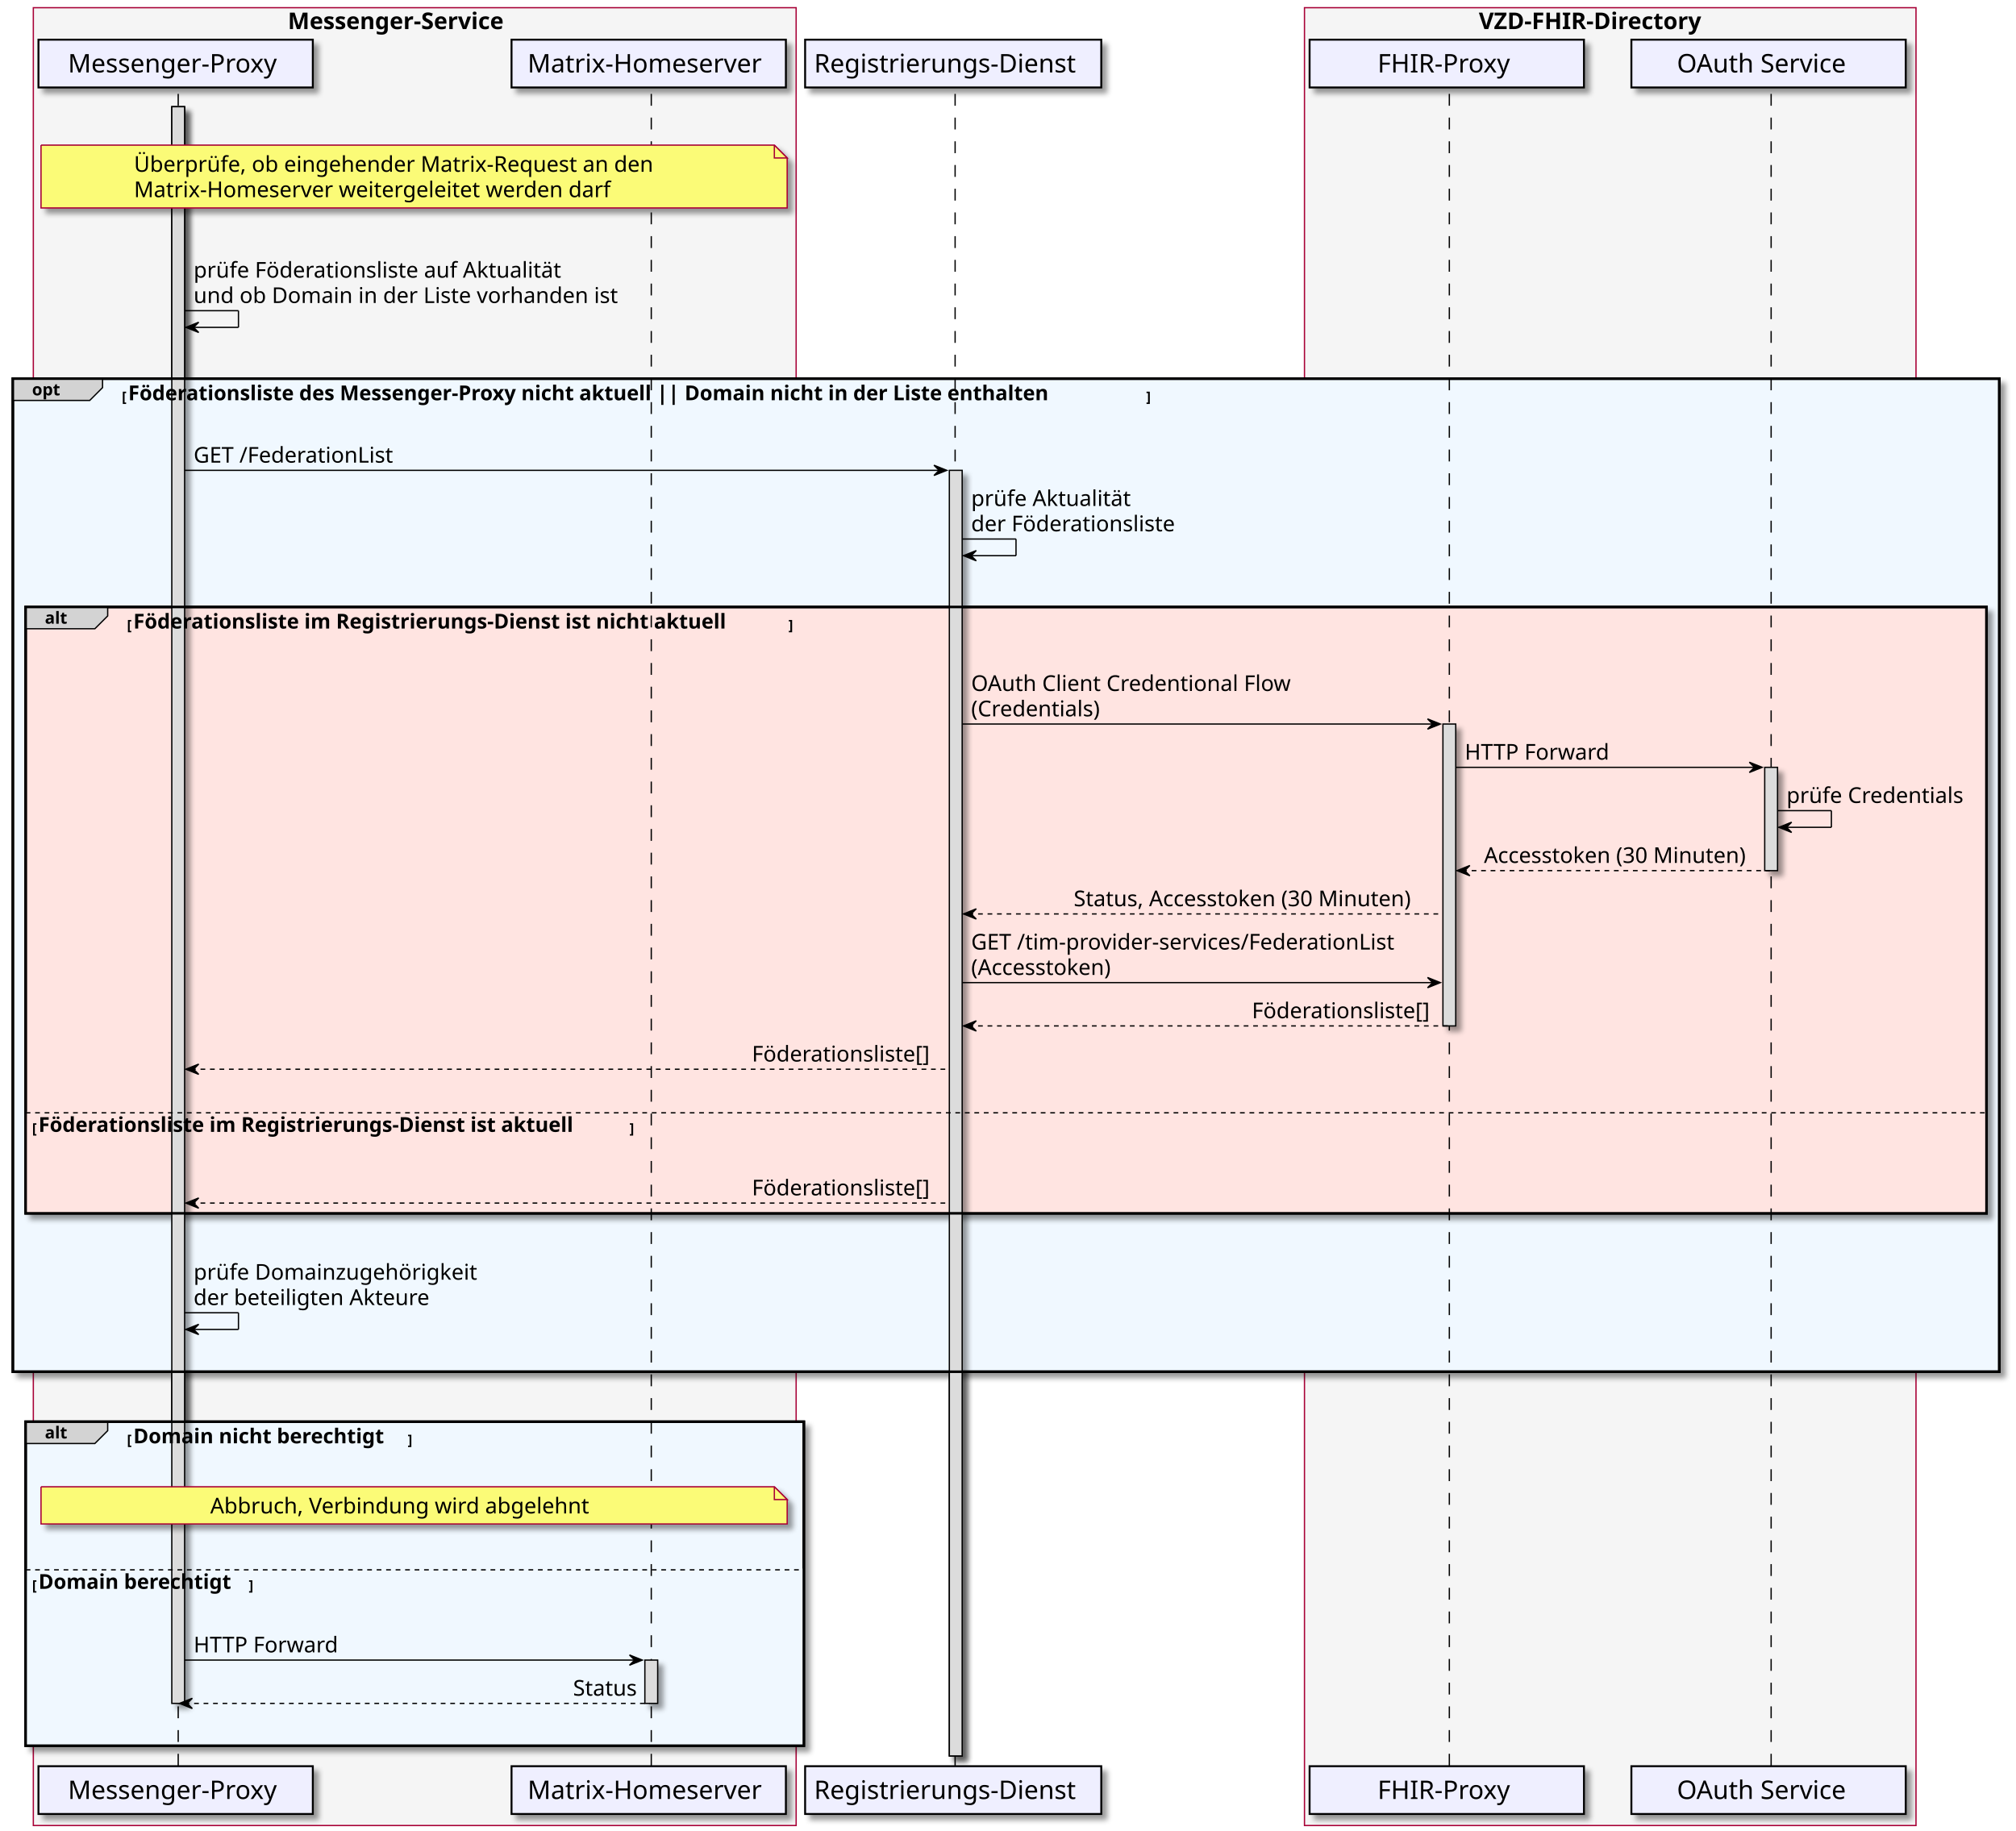
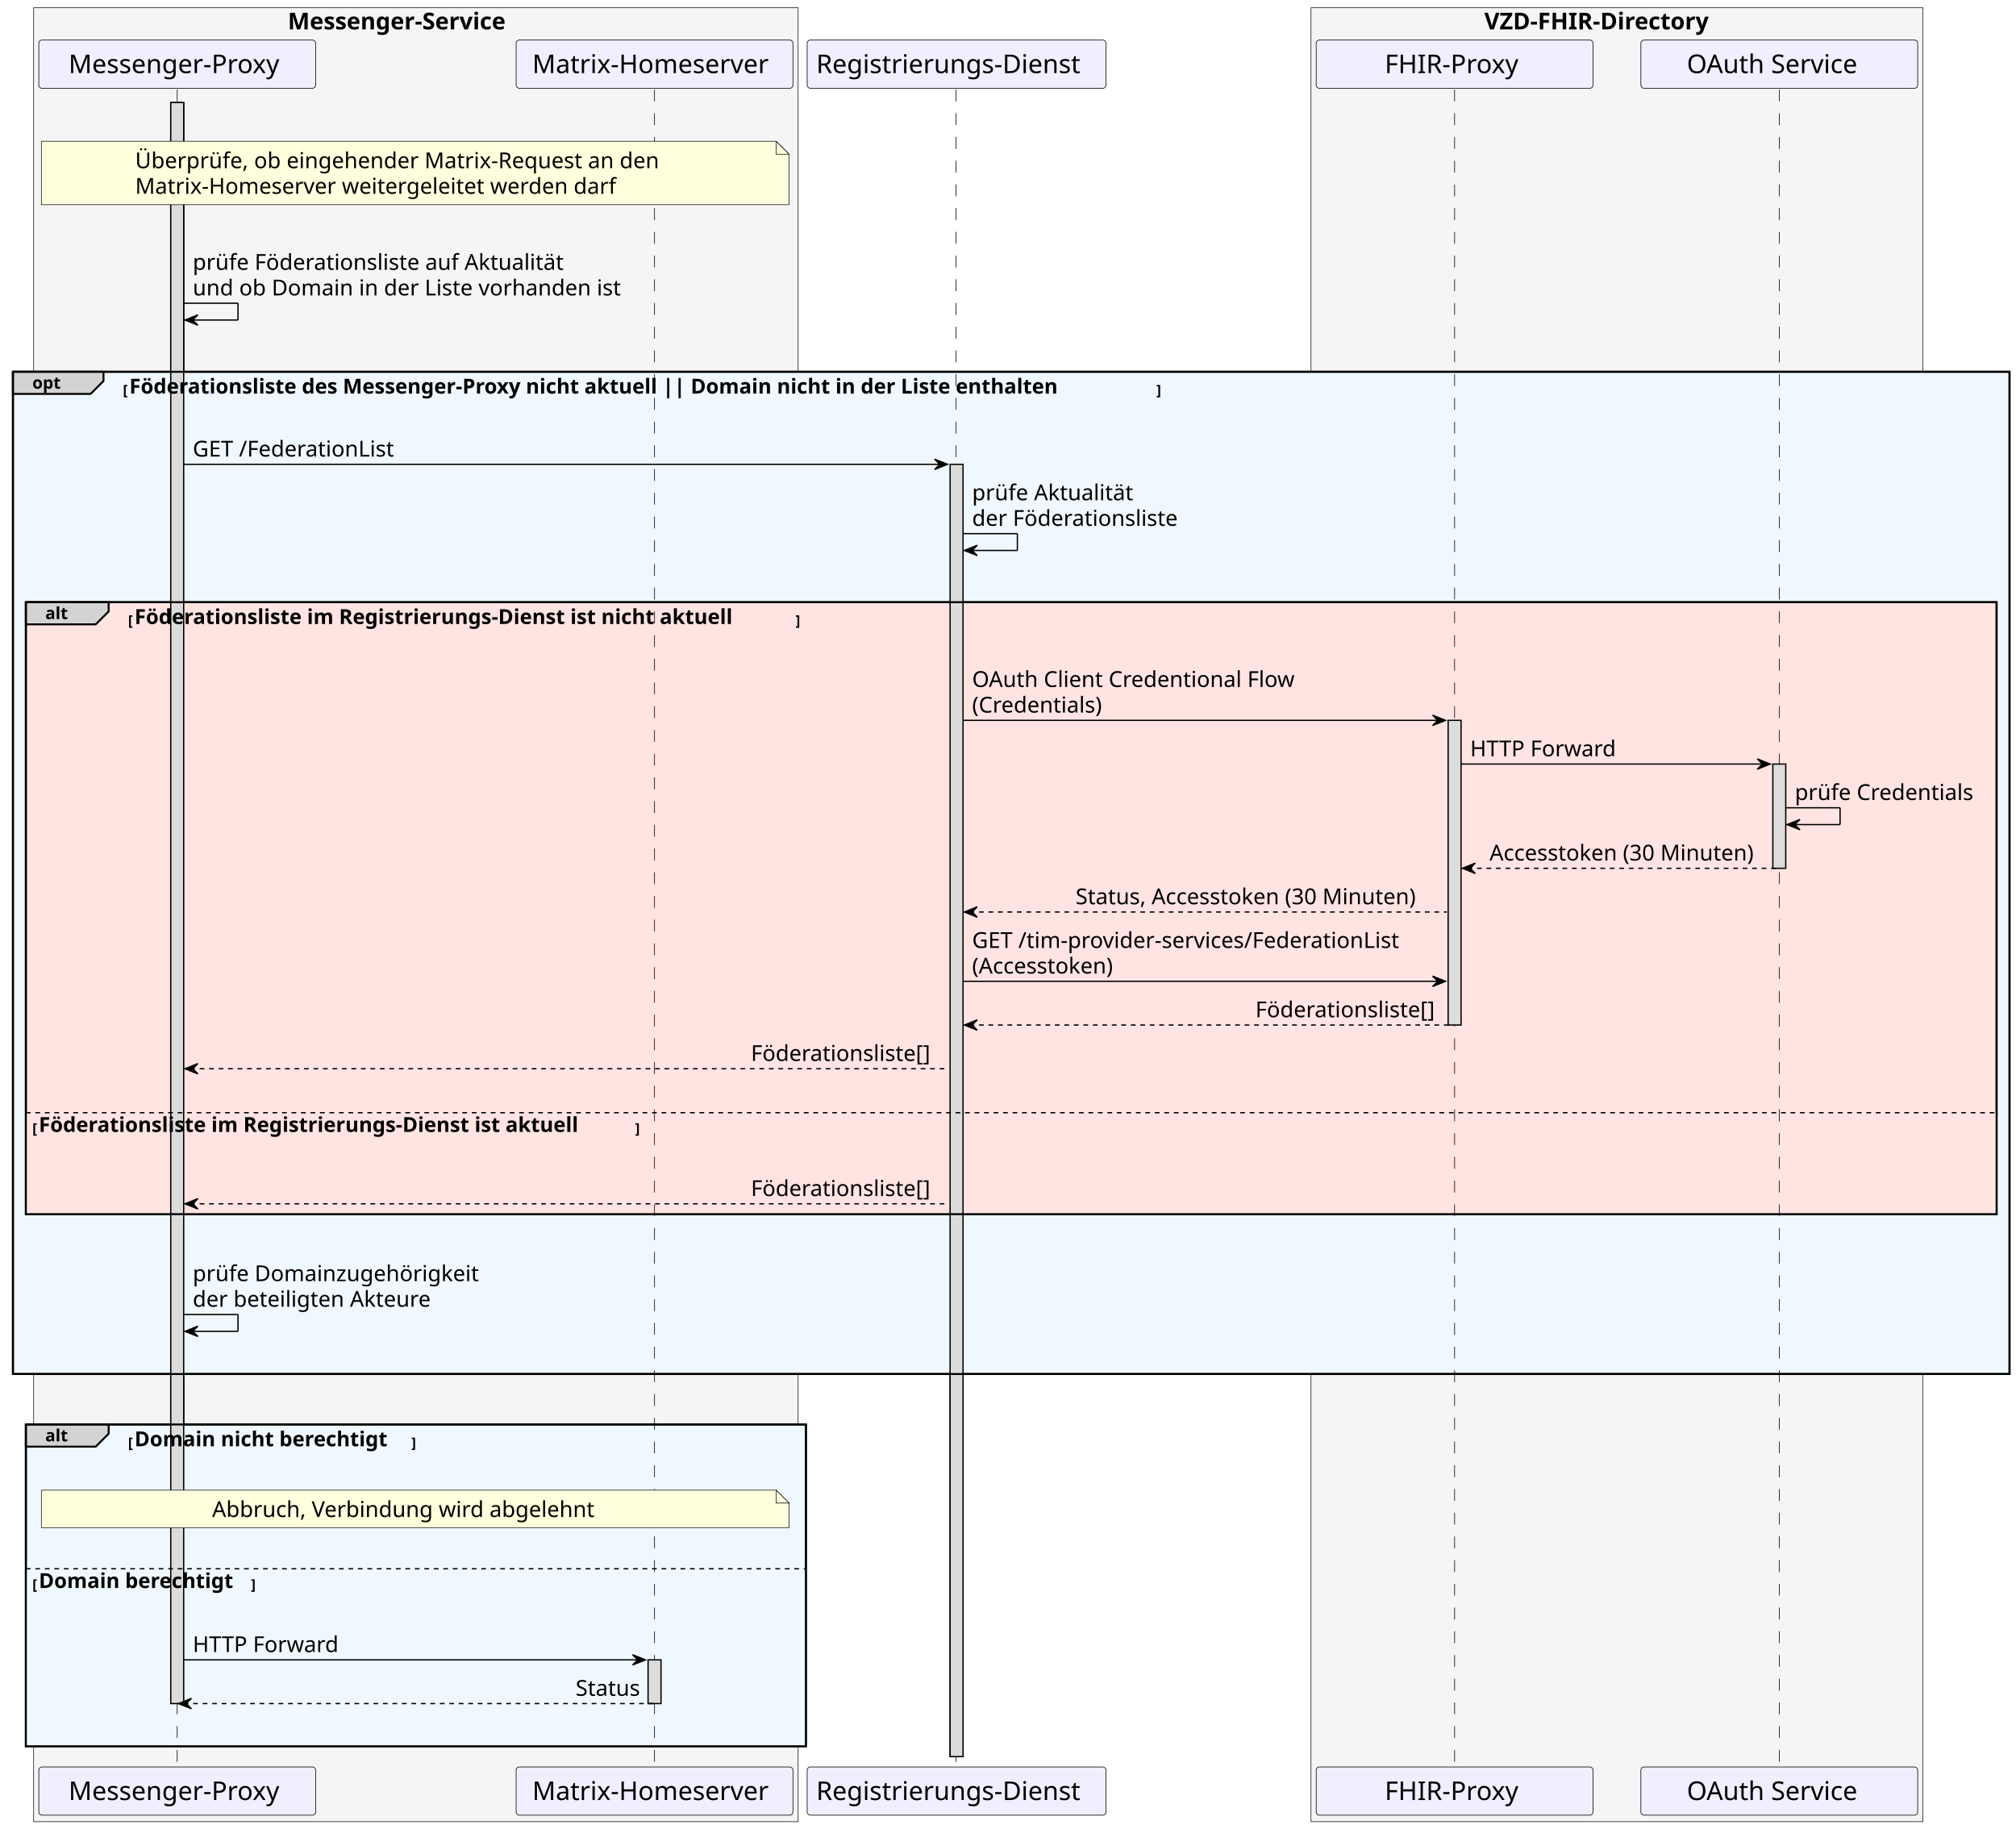
- <svg xmlns="http://www.w3.org/2000/svg" contentScriptType="application/ecmascript" contentStyleType="text/css" height="772.973px" preserveAspectRatio="none" style="width:850px;height:772px;background:#FFFFFF;" version="1.1" viewBox="0 0 850 772" width="850.27px" zoomAndPan="magnify">
-   <defs>
-     <filter height="300%" id="f1lj3nm4iuylvq" width="300%" x="-1" y="-1">
-       <feGaussianBlur result="blurOut" stdDeviation="1.081" />
-       <feColorMatrix in="blurOut" result="blurOut2" type="matrix" values="0 0 0 0 0 0 0 0 0 0 0 0 0 0 0 0 0 0 .4 0" />
-       <feOffset dx="2.162" dy="2.162" in="blurOut2" result="blurOut3" />
-       <feBlend in="SourceGraphic" in2="blurOut3" mode="normal" />
-     </filter>
-   </defs>
+ <svg xmlns="http://www.w3.org/2000/svg" contentStyleType="text/css" height="771.19px" preserveAspectRatio="none" style="width:850px;height:771px;background:#FFFFFF;" version="1.1" viewBox="0 0 850 771" width="850.273px" zoomAndPan="magnify">
+   <defs />
  <g>
-     <rect fill="#F5F5F5" height="766.588" style="stroke:#A80036;stroke-width:0.541;" width="321.622" x="14.054" y="3.243" />
-     <text fill="#000000" font-family="sans-serif" font-size="9.73" font-weight="bold" lengthAdjust="spacing" textLength="104.324" x="121.351" y="12.275">Messenger-Service</text>
-     <text fill="#000000" font-family="sans-serif" font-size="7.027" font-weight="bold" lengthAdjust="spacing" textLength="0" x="228.378" y="12.912" />
-     <rect fill="#F5F5F5" height="766.588" style="stroke:#A80036;stroke-width:0.541;" width="257.838" x="550" y="3.243" />
-     <text fill="#000000" font-family="sans-serif" font-size="9.73" font-weight="bold" lengthAdjust="spacing" textLength="108.108" x="623.514" y="12.275">VZD-FHIR-Directory</text>
-     <text fill="#000000" font-family="sans-serif" font-size="7.027" font-weight="bold" lengthAdjust="spacing" textLength="0" x="734.324" y="12.912" />
-     <rect fill="#DCDCDC" filter="url(#f1lj3nm4iuylvq)" height="673.336" style="stroke:#000000;stroke-width:0.541;" width="5.405" x="72.432" y="44.992" />
-     <rect fill="#DCDCDC" filter="url(#f1lj3nm4iuylvq)" height="18.264" style="stroke:#000000;stroke-width:0.541;" width="5.405" x="271.892" y="700.063" />
-     <rect fill="#DCDCDC" filter="url(#f1lj3nm4iuylvq)" height="542.145" style="stroke:#000000;stroke-width:0.541;" width="5.405" x="400.27" y="198.345" />
-     <rect fill="#DCDCDC" filter="url(#f1lj3nm4iuylvq)" height="127.31" style="stroke:#000000;stroke-width:0.541;" width="5.405" x="608.378" y="305.325" />
-     <rect fill="#DCDCDC" filter="url(#f1lj3nm4iuylvq)" height="43.556" style="stroke:#000000;stroke-width:0.541;" width="5.405" x="744.054" y="323.589" />
-     <rect fill="#F0F8FF" filter="url(#f1lj3nm4iuylvq)" height="418.792" style="stroke:#000000;stroke-width:1.081;" width="837.568" x="5.405" y="159.671" />
-     <rect fill="#FFE4E1" filter="url(#f1lj3nm4iuylvq)" height="255.709" style="stroke:#000000;stroke-width:1.081;" width="826.757" x="10.811" y="255.954" />
-     <rect fill="#FFE4E1" height="42.926" style="stroke:none;stroke-width:0.541;" width="826.757" x="10.811" y="468.737" />
-     <rect fill="#F0F8FF" filter="url(#f1lj3nm4iuylvq)" height="136.622" style="stroke:#000000;stroke-width:1.081;" width="328.108" x="10.811" y="599.544" />
-     <rect fill="#F0F8FF" height="74.704" style="stroke:none;stroke-width:0.541;" width="328.108" x="10.811" y="661.461" />
-     <line style="stroke:#000000;stroke-width:0.541;stroke-dasharray:5.0,5.0;" x1="75.135" x2="75.135" y1="39.586" y2="745.355" />
-     <line style="stroke:#000000;stroke-width:0.541;stroke-dasharray:5.0,5.0;" x1="274.595" x2="274.595" y1="39.586" y2="745.355" />
-     <line style="stroke:#000000;stroke-width:0.541;stroke-dasharray:5.0,5.0;" x1="402.703" x2="402.703" y1="39.586" y2="745.355" />
-     <line style="stroke:#000000;stroke-width:0.541;stroke-dasharray:5.0,5.0;" x1="611.081" x2="611.081" y1="39.586" y2="745.355" />
-     <line style="stroke:#000000;stroke-width:0.541;stroke-dasharray:5.0,5.0;" x1="746.757" x2="746.757" y1="39.586" y2="745.355" />
-     <rect fill="#EFEFFF" filter="url(#f1lj3nm4iuylvq)" height="20.152" style="stroke:#000000;stroke-width:0.811;" width="115.676" x="16.216" y="16.731" />
-     <text fill="#000000" font-family="Impact" font-size="10.811" lengthAdjust="spacing" textLength="90.811" x="28.649" y="30.55">Messenger-Proxy</text>
-     <rect fill="#EFEFFF" filter="url(#f1lj3nm4iuylvq)" height="20.152" style="stroke:#000000;stroke-width:0.811;" width="115.676" x="16.216" y="744.814" />
-     <text fill="#000000" font-family="Impact" font-size="10.811" lengthAdjust="spacing" textLength="90.811" x="28.649" y="758.633">Messenger-Proxy</text>
-     <rect fill="#EFEFFF" filter="url(#f1lj3nm4iuylvq)" height="20.152" style="stroke:#000000;stroke-width:0.811;" width="115.676" x="215.676" y="16.731" />
-     <text fill="#000000" font-family="Impact" font-size="10.811" lengthAdjust="spacing" textLength="102.162" x="222.432" y="30.55">Matrix-Homeserver</text>
-     <rect fill="#EFEFFF" filter="url(#f1lj3nm4iuylvq)" height="20.152" style="stroke:#000000;stroke-width:0.811;" width="115.676" x="215.676" y="744.814" />
-     <text fill="#000000" font-family="Impact" font-size="10.811" lengthAdjust="spacing" textLength="102.162" x="222.432" y="758.633">Matrix-Homeserver</text>
-     <rect fill="#EFEFFF" filter="url(#f1lj3nm4iuylvq)" height="20.152" style="stroke:#000000;stroke-width:0.811;" width="124.865" x="339.459" y="16.731" />
-     <text fill="#000000" font-family="Impact" font-size="10.811" lengthAdjust="spacing" textLength="117.297" x="343.243" y="30.55">Registrierungs-Dienst</text>
-     <rect fill="#EFEFFF" filter="url(#f1lj3nm4iuylvq)" height="20.152" style="stroke:#000000;stroke-width:0.811;" width="124.865" x="339.459" y="744.814" />
-     <text fill="#000000" font-family="Impact" font-size="10.811" lengthAdjust="spacing" textLength="117.297" x="343.243" y="758.633">Registrierungs-Dienst</text>
-     <rect fill="#EFEFFF" filter="url(#f1lj3nm4iuylvq)" height="20.152" style="stroke:#000000;stroke-width:0.811;" width="115.676" x="552.162" y="16.731" />
-     <text fill="#000000" font-family="Impact" font-size="10.811" lengthAdjust="spacing" textLength="58.378" x="580.811" y="30.55">FHIR-Proxy</text>
-     <rect fill="#EFEFFF" filter="url(#f1lj3nm4iuylvq)" height="20.152" style="stroke:#000000;stroke-width:0.811;" width="115.676" x="552.162" y="744.814" />
-     <text fill="#000000" font-family="Impact" font-size="10.811" lengthAdjust="spacing" textLength="58.378" x="580.811" y="758.633">FHIR-Proxy</text>
-     <rect fill="#EFEFFF" filter="url(#f1lj3nm4iuylvq)" height="20.152" style="stroke:#000000;stroke-width:0.811;" width="115.676" x="687.838" y="16.731" />
-     <text fill="#000000" font-family="Impact" font-size="10.811" lengthAdjust="spacing" textLength="77.297" x="707.027" y="30.55">OAuth Service</text>
-     <rect fill="#EFEFFF" filter="url(#f1lj3nm4iuylvq)" height="20.152" style="stroke:#000000;stroke-width:0.811;" width="115.676" x="687.838" y="744.814" />
-     <text fill="#000000" font-family="Impact" font-size="10.811" lengthAdjust="spacing" textLength="77.297" x="707.027" y="758.633">OAuth Service</text>
-     <rect fill="#DCDCDC" filter="url(#f1lj3nm4iuylvq)" height="673.336" style="stroke:#000000;stroke-width:0.541;" width="5.405" x="72.432" y="44.992" />
-     <rect fill="#DCDCDC" filter="url(#f1lj3nm4iuylvq)" height="18.264" style="stroke:#000000;stroke-width:0.541;" width="5.405" x="271.892" y="700.063" />
-     <rect fill="#DCDCDC" filter="url(#f1lj3nm4iuylvq)" height="542.145" style="stroke:#000000;stroke-width:0.541;" width="5.405" x="400.27" y="198.345" />
-     <rect fill="#DCDCDC" filter="url(#f1lj3nm4iuylvq)" height="127.31" style="stroke:#000000;stroke-width:0.541;" width="5.405" x="608.378" y="305.325" />
-     <rect fill="#DCDCDC" filter="url(#f1lj3nm4iuylvq)" height="43.556" style="stroke:#000000;stroke-width:0.541;" width="5.405" x="744.054" y="323.589" />
-     <path d="M17.297,61.208 L17.297,87.694 L331.892,87.694 L331.892,66.613 L326.486,61.208 L17.297,61.208 " fill="#FBFB77" filter="url(#f1lj3nm4iuylvq)" style="stroke:#A80036;stroke-width:0.541;" />
-     <path d="M326.486,61.208 L326.486,66.613 L331.892,66.613 L326.486,61.208 " fill="#FBFB77" style="stroke:#A80036;stroke-width:0.541;" />
-     <text fill="#000000" font-family="sans-serif" font-size="9.189" lengthAdjust="spacing" textLength="226.487" x="56.486" y="72.44">Überprüfe, ob eingehender Matrix-Request an den</text>
-     <text fill="#000000" font-family="sans-serif" font-size="9.189" lengthAdjust="spacing" textLength="211.351" x="56.486" y="83.137">Matrix-Homeserver weitergeleitet werden darf</text>
-     <line style="stroke:#000000;stroke-width:0.541;" x1="77.838" x2="100.54" y1="131.022" y2="131.022" />
-     <line style="stroke:#000000;stroke-width:0.541;" x1="100.54" x2="100.54" y1="131.022" y2="138.049" />
-     <line style="stroke:#000000;stroke-width:0.541;" x1="78.378" x2="100.54" y1="138.049" y2="138.049" />
-     <polygon fill="#000000" points="83.784,135.887,78.378,138.049,83.784,140.211,81.622,138.049" style="stroke:#000000;stroke-width:0.541;" />
-     <text fill="#000000" font-family="sans-serif" font-size="9.189" lengthAdjust="spacing" textLength="163.243" x="81.622" y="117.077">prüfe Föderationsliste auf Aktualität</text>
-     <text fill="#000000" font-family="sans-serif" font-size="9.189" lengthAdjust="spacing" textLength="186.487" x="81.622" y="127.774">und ob Domain in der Liste vorhanden ist</text>
-     <path d="M5.405,159.671 L43.243,159.671 L43.243,163.454 L37.838,168.86 L5.405,168.86 L5.405,159.671 " fill="#D3D3D3" style="stroke:#000000;stroke-width:0.541;" />
-     <rect fill="none" height="418.792" style="stroke:#000000;stroke-width:1.081;" width="837.568" x="5.405" y="159.671" />
-     <text fill="#000000" font-family="sans-serif" font-size="7.027" font-weight="bold" lengthAdjust="spacing" textLength="13.514" x="13.514" y="166.734">opt</text>
-     <text fill="#000000" font-family="sans-serif" font-size="5.946" font-weight="bold" lengthAdjust="spacing" textLength="2.703" x="51.351" y="169.417">[</text>
-     <text fill="#000000" font-family="sans-serif" font-size="8.649" font-weight="bold" lengthAdjust="spacing" textLength="429.189" x="54.054" y="168.78">Föderationsliste des Messenger-Proxy nicht aktuell || Domain nicht in der Liste enthalten</text>
-     <text fill="#000000" font-family="sans-serif" font-size="5.946" font-weight="bold" lengthAdjust="spacing" textLength="2.703" x="483.243" y="169.417">]</text>
-     <polygon fill="#000000" points="393.784,196.182,399.189,198.345,393.784,200.507,395.946,198.345" style="stroke:#000000;stroke-width:0.541;" />
-     <line style="stroke:#000000;stroke-width:0.541;" x1="77.838" x2="397.027" y1="198.345" y2="198.345" />
-     <text fill="#000000" font-family="sans-serif" font-size="9.189" lengthAdjust="spacing" textLength="88.649" x="81.622" y="195.096">GET /FederationList</text>
-     <line style="stroke:#000000;stroke-width:0.541;" x1="405.676" x2="428.378" y1="227.306" y2="227.306" />
-     <line style="stroke:#000000;stroke-width:0.541;" x1="428.378" x2="428.378" y1="227.306" y2="234.333" />
-     <line style="stroke:#000000;stroke-width:0.541;" x1="406.216" x2="428.378" y1="234.333" y2="234.333" />
-     <polygon fill="#000000" points="411.622,232.171,406.216,234.333,411.622,236.495,409.459,234.333" style="stroke:#000000;stroke-width:0.541;" />
-     <text fill="#000000" font-family="sans-serif" font-size="9.189" lengthAdjust="spacing" textLength="71.351" x="409.459" y="213.361">prüfe Aktualität</text>
-     <text fill="#000000" font-family="sans-serif" font-size="9.189" lengthAdjust="spacing" textLength="89.189" x="409.459" y="224.058">der Föderationsliste</text>
-     <path d="M10.811,255.954 L45.405,255.954 L45.405,259.738 L40,265.144 L10.811,265.144 L10.811,255.954 " fill="#D3D3D3" style="stroke:#000000;stroke-width:0.541;" />
-     <rect fill="none" height="255.709" style="stroke:#000000;stroke-width:1.081;" width="826.757" x="10.811" y="255.954" />
-     <text fill="#000000" font-family="sans-serif" font-size="7.027" font-weight="bold" lengthAdjust="spacing" textLength="10.27" x="18.919" y="263.018">alt</text>
-     <text fill="#000000" font-family="sans-serif" font-size="5.946" font-weight="bold" lengthAdjust="spacing" textLength="2.703" x="53.514" y="265.701">[</text>
-     <text fill="#000000" font-family="sans-serif" font-size="8.649" font-weight="bold" lengthAdjust="spacing" textLength="276.216" x="56.216" y="265.063">Föderationsliste im Registrierungs-Dienst ist nicht aktuell</text>
-     <text fill="#000000" font-family="sans-serif" font-size="5.946" font-weight="bold" lengthAdjust="spacing" textLength="2.703" x="332.432" y="265.701">]</text>
-     <polygon fill="#000000" points="601.892,303.163,607.297,305.325,601.892,307.487,604.054,305.325" style="stroke:#000000;stroke-width:0.541;" />
-     <line style="stroke:#000000;stroke-width:0.541;" x1="405.676" x2="605.135" y1="305.325" y2="305.325" />
-     <text fill="#000000" font-family="sans-serif" font-size="9.189" lengthAdjust="spacing" textLength="143.784" x="409.459" y="291.38">OAuth Client Credentional Flow</text>
-     <text fill="#000000" font-family="sans-serif" font-size="9.189" lengthAdjust="spacing" textLength="58.919" x="409.459" y="302.077">(Credentials)</text>
-     <polygon fill="#000000" points="737.568,321.427,742.973,323.589,737.568,325.752,739.73,323.589" style="stroke:#000000;stroke-width:0.541;" />
-     <line style="stroke:#000000;stroke-width:0.541;" x1="613.784" x2="740.811" y1="323.589" y2="323.589" />
-     <text fill="#000000" font-family="sans-serif" font-size="9.189" lengthAdjust="spacing" textLength="63.243" x="617.568" y="320.341">HTTP Forward</text>
-     <line style="stroke:#000000;stroke-width:0.541;" x1="749.46" x2="772.162" y1="341.854" y2="341.854" />
-     <line style="stroke:#000000;stroke-width:0.541;" x1="772.162" x2="772.162" y1="341.854" y2="348.881" />
-     <line style="stroke:#000000;stroke-width:0.541;" x1="750" x2="772.162" y1="348.881" y2="348.881" />
-     <polygon fill="#000000" points="755.405,346.719,750,348.881,755.405,351.043,753.243,348.881" style="stroke:#000000;stroke-width:0.541;" />
-     <text fill="#000000" font-family="sans-serif" font-size="9.189" lengthAdjust="spacing" textLength="77.838" x="753.243" y="338.606">prüfe Credentials</text>
-     <polygon fill="#000000" points="619.73,364.983,614.324,367.145,619.73,369.307,617.568,367.145" style="stroke:#000000;stroke-width:0.541;" />
-     <line style="stroke:#000000;stroke-width:0.541;stroke-dasharray:2.0,2.0;" x1="616.486" x2="746.216" y1="367.145" y2="367.145" />
-     <text fill="#000000" font-family="sans-serif" font-size="9.189" lengthAdjust="spacing" textLength="117.297" x="625.676" y="363.897">Accesstoken (30 Minuten)</text>
-     <polygon fill="#000000" points="411.622,383.248,406.216,385.41,411.622,387.572,409.459,385.41" style="stroke:#000000;stroke-width:0.541;" />
-     <line style="stroke:#000000;stroke-width:0.541;stroke-dasharray:2.0,2.0;" x1="408.378" x2="607.838" y1="385.41" y2="385.41" />
-     <text fill="#000000" font-family="sans-serif" font-size="9.189" lengthAdjust="spacing" textLength="151.892" x="452.703" y="382.161">Status, Accesstoken (30 Minuten)</text>
-     <polygon fill="#000000" points="601.892,412.209,607.297,414.371,601.892,416.533,604.054,414.371" style="stroke:#000000;stroke-width:0.541;" />
-     <line style="stroke:#000000;stroke-width:0.541;" x1="405.676" x2="605.135" y1="414.371" y2="414.371" />
-     <text fill="#000000" font-family="sans-serif" font-size="9.189" lengthAdjust="spacing" textLength="187.027" x="409.459" y="400.426">GET /tim-provider-services/FederationList</text>
-     <text fill="#000000" font-family="sans-serif" font-size="9.189" lengthAdjust="spacing" textLength="62.162" x="409.459" y="411.123">(Accesstoken)</text>
-     <polygon fill="#000000" points="411.622,430.473,406.216,432.635,411.622,434.797,409.459,432.635" style="stroke:#000000;stroke-width:0.541;" />
-     <line style="stroke:#000000;stroke-width:0.541;stroke-dasharray:2.0,2.0;" x1="408.378" x2="610.54" y1="432.635" y2="432.635" />
-     <text fill="#000000" font-family="sans-serif" font-size="9.189" lengthAdjust="spacing" textLength="79.46" x="527.838" y="429.387">Föderationsliste[]</text>
-     <polygon fill="#000000" points="83.784,448.737,78.378,450.899,83.784,453.062,81.622,450.899" style="stroke:#000000;stroke-width:0.541;" />
-     <line style="stroke:#000000;stroke-width:0.541;stroke-dasharray:2.0,2.0;" x1="80.54" x2="399.73" y1="450.899" y2="450.899" />
-     <text fill="#000000" font-family="sans-serif" font-size="9.189" lengthAdjust="spacing" textLength="79.46" x="317.027" y="447.651">Föderationsliste[]</text>
-     <line style="stroke:#000000;stroke-width:0.541;stroke-dasharray:2.0,2.0;" x1="10.811" x2="837.568" y1="469.278" y2="469.278" />
-     <text fill="#000000" font-family="sans-serif" font-size="5.946" font-weight="bold" lengthAdjust="spacing" textLength="2.703" x="13.514" y="477.943">[</text>
-     <text fill="#000000" font-family="sans-serif" font-size="8.649" font-weight="bold" lengthAdjust="spacing" textLength="249.189" x="16.216" y="477.306">Föderationsliste im Registrierungs-Dienst ist aktuell</text>
-     <text fill="#000000" font-family="sans-serif" font-size="5.946" font-weight="bold" lengthAdjust="spacing" textLength="2.703" x="265.405" y="477.943">]</text>
-     <polygon fill="#000000" points="83.784,505.177,78.378,507.339,83.784,509.502,81.622,507.339" style="stroke:#000000;stroke-width:0.541;" />
-     <line style="stroke:#000000;stroke-width:0.541;stroke-dasharray:2.0,2.0;" x1="80.54" x2="399.73" y1="507.339" y2="507.339" />
-     <text fill="#000000" font-family="sans-serif" font-size="9.189" lengthAdjust="spacing" textLength="79.46" x="317.027" y="504.091">Föderationsliste[]</text>
-     <line style="stroke:#000000;stroke-width:0.541;" x1="77.838" x2="100.54" y1="553.598" y2="553.598" />
-     <line style="stroke:#000000;stroke-width:0.541;" x1="100.54" x2="100.54" y1="553.598" y2="560.625" />
-     <line style="stroke:#000000;stroke-width:0.541;" x1="78.378" x2="100.54" y1="560.625" y2="560.625" />
-     <polygon fill="#000000" points="83.784,558.463,78.378,560.625,83.784,562.787,81.622,560.625" style="stroke:#000000;stroke-width:0.541;" />
-     <text fill="#000000" font-family="sans-serif" font-size="9.189" lengthAdjust="spacing" textLength="123.784" x="81.622" y="539.653">prüfe Domainzugehörigkeit</text>
-     <text fill="#000000" font-family="sans-serif" font-size="9.189" lengthAdjust="spacing" textLength="104.324" x="81.622" y="550.35">der beteiligten Akteure</text>
-     <path d="M10.811,599.544 L45.405,599.544 L45.405,603.328 L40,608.733 L10.811,608.733 L10.811,599.544 " fill="#D3D3D3" style="stroke:#000000;stroke-width:0.541;" />
-     <rect fill="none" height="136.622" style="stroke:#000000;stroke-width:1.081;" width="328.108" x="10.811" y="599.544" />
-     <text fill="#000000" font-family="sans-serif" font-size="7.027" font-weight="bold" lengthAdjust="spacing" textLength="10.27" x="18.919" y="606.607">alt</text>
-     <text fill="#000000" font-family="sans-serif" font-size="5.946" font-weight="bold" lengthAdjust="spacing" textLength="2.703" x="53.514" y="609.29">[</text>
-     <text fill="#000000" font-family="sans-serif" font-size="8.649" font-weight="bold" lengthAdjust="spacing" textLength="115.676" x="56.216" y="608.653">Domain nicht berechtigt</text>
-     <text fill="#000000" font-family="sans-serif" font-size="5.946" font-weight="bold" lengthAdjust="spacing" textLength="2.703" x="171.892" y="609.29">]</text>
-     <path d="M17.297,626.981 L17.297,642.656 L331.892,642.656 L331.892,632.386 L326.486,626.981 L17.297,626.981 " fill="#FBFB77" filter="url(#f1lj3nm4iuylvq)" style="stroke:#A80036;stroke-width:0.541;" />
-     <path d="M326.486,626.981 L326.486,632.386 L331.892,632.386 L326.486,626.981 " fill="#FBFB77" style="stroke:#A80036;stroke-width:0.541;" />
-     <text fill="#000000" font-family="sans-serif" font-size="9.189" lengthAdjust="spacing" textLength="164.865" x="88.649" y="638.213">Abbruch, Verbindung wird abgelehnt</text>
-     <line style="stroke:#000000;stroke-width:0.541;stroke-dasharray:2.0,2.0;" x1="10.811" x2="338.919" y1="662.002" y2="662.002" />
-     <text fill="#000000" font-family="sans-serif" font-size="5.946" font-weight="bold" lengthAdjust="spacing" textLength="2.703" x="13.514" y="670.667">[</text>
-     <text fill="#000000" font-family="sans-serif" font-size="8.649" font-weight="bold" lengthAdjust="spacing" textLength="88.649" x="16.216" y="670.03">Domain berechtigt</text>
-     <text fill="#000000" font-family="sans-serif" font-size="5.946" font-weight="bold" lengthAdjust="spacing" textLength="2.703" x="104.865" y="670.667">]</text>
-     <polygon fill="#000000" points="265.405,697.901,270.811,700.063,265.405,702.226,267.568,700.063" style="stroke:#000000;stroke-width:0.541;" />
-     <line style="stroke:#000000;stroke-width:0.541;" x1="77.838" x2="268.649" y1="700.063" y2="700.063" />
-     <text fill="#000000" font-family="sans-serif" font-size="9.189" lengthAdjust="spacing" textLength="63.243" x="81.622" y="696.815">HTTP Forward</text>
-     <polygon fill="#000000" points="81.081,716.165,75.676,718.328,81.081,720.49,78.919,718.328" style="stroke:#000000;stroke-width:0.541;" />
-     <line style="stroke:#000000;stroke-width:0.541;stroke-dasharray:2.0,2.0;" x1="77.838" x2="274.054" y1="718.328" y2="718.328" />
-     <text fill="#000000" font-family="sans-serif" font-size="9.189" lengthAdjust="spacing" textLength="29.189" x="241.622" y="715.079">Status</text>
+     <rect fill="#F5F5F5" height="764.748" style="stroke:#181818;stroke-width:0.273;" width="322.329" x="14.18" y="3.272" />
+     <text fill="#000000" font-family="sans-serif" font-size="9.817" font-weight="bold" lengthAdjust="spacing" textLength="105.261" x="121.351" y="12.385">Messenger-Service</text>
+     <text fill="#000000" font-family="sans-serif" font-size="7.09" font-weight="bold" lengthAdjust="spacing" textLength="2.727" x="226.612" y="13.028"> </text>
+     <rect fill="#F5F5F5" height="764.748" style="stroke:#181818;stroke-width:0.273;" width="257.972" x="552.759" y="3.272" />
+     <text fill="#000000" font-family="sans-serif" font-size="9.817" font-weight="bold" lengthAdjust="spacing" textLength="109.079" x="625.842" y="12.385">VZD-FHIR-Directory</text>
+     <text fill="#000000" font-family="sans-serif" font-size="7.09" font-weight="bold" lengthAdjust="spacing" textLength="2.727" x="734.921" y="13.028"> </text>
+     <rect fill="#DCDCDC" height="675.022" style="stroke:#000000;stroke-width:0.545;" width="5.454" x="71.992" y="43.214" />
+     <rect fill="#DCDCDC" height="18.428" style="stroke:#000000;stroke-width:0.545;" width="5.454" x="273.243" y="699.807" />
+     <rect fill="#DCDCDC" height="544.834" style="stroke:#000000;stroke-width:0.545;" width="5.454" x="400.594" y="195.763" />
+     <rect fill="#DCDCDC" height="128.454" style="stroke:#000000;stroke-width:0.545;" width="5.454" x="610.571" y="303.705" />
+     <rect fill="#DCDCDC" height="43.947" style="stroke:#000000;stroke-width:0.545;" width="5.454" x="747.466" y="322.133" />
+     <rect fill="#F0F8FF" height="422.554" style="stroke:#000000;stroke-width:0.818;" width="841.819" x="5.454" y="156.742" />
+     <rect fill="#FFE4E1" height="258.007" style="stroke:#000000;stroke-width:0.818;" width="830.911" x="10.908" y="253.891" />
+     <rect fill="#FFE4E1" height="43.312" style="stroke:none;stroke-width:0.545;" width="830.911" x="10.908" y="468.585" />
+     <rect fill="#F0F8FF" height="135.667" style="stroke:#000000;stroke-width:0.818;" width="328.874" x="10.908" y="600.567" />
+     <rect fill="#F0F8FF" height="75.376" style="stroke:none;stroke-width:0.545;" width="328.874" x="10.908" y="660.858" />
+     <line style="stroke:#000000;stroke-width:0.273;stroke-dasharray:5.0,5.0;" x1="74.719" x2="74.719" y1="37.76" y2="745.505" />
+     <line style="stroke:#000000;stroke-width:0.273;stroke-dasharray:5.0,5.0;" x1="275.971" x2="275.971" y1="37.76" y2="745.505" />
+     <line style="stroke:#000000;stroke-width:0.273;stroke-dasharray:5.0,5.0;" x1="403.048" x2="403.048" y1="37.76" y2="745.505" />
+     <line style="stroke:#000000;stroke-width:0.273;stroke-dasharray:5.0,5.0;" x1="613.298" x2="613.298" y1="37.76" y2="745.505" />
+     <line style="stroke:#000000;stroke-width:0.273;stroke-dasharray:5.0,5.0;" x1="750.192" x2="750.192" y1="37.76" y2="745.505" />
+     <rect fill="#EFEFFF" height="20.333" rx="1.363" ry="1.363" style="stroke:#000000;stroke-width:0.273;" width="116.715" x="16.362" y="16.882" />
+     <text fill="#000000" font-family="Impact" font-size="10.908" lengthAdjust="spacing" textLength="91.627" x="28.906" y="30.825">Messenger-Proxy</text>
+     <rect fill="#EFEFFF" height="20.333" rx="1.363" ry="1.363" style="stroke:#000000;stroke-width:0.273;" width="116.715" x="16.362" y="744.96" />
+     <text fill="#000000" font-family="Impact" font-size="10.908" lengthAdjust="spacing" textLength="91.627" x="28.906" y="758.903">Messenger-Proxy</text>
+     <rect fill="#EFEFFF" height="20.333" rx="1.363" ry="1.363" style="stroke:#000000;stroke-width:0.273;" width="116.715" x="217.613" y="16.882" />
+     <text fill="#000000" font-family="Impact" font-size="10.908" lengthAdjust="spacing" textLength="103.08" x="224.43" y="30.825">Matrix-Homeserver</text>
+     <rect fill="#EFEFFF" height="20.333" rx="1.363" ry="1.363" style="stroke:#000000;stroke-width:0.273;" width="116.715" x="217.613" y="744.96" />
+     <text fill="#000000" font-family="Impact" font-size="10.908" lengthAdjust="spacing" textLength="103.08" x="224.43" y="758.903">Matrix-Homeserver</text>
+     <rect fill="#EFEFFF" height="20.333" rx="1.363" ry="1.363" style="stroke:#000000;stroke-width:0.273;" width="125.987" x="340.327" y="16.882" />
+     <text fill="#000000" font-family="Impact" font-size="10.908" lengthAdjust="spacing" textLength="118.351" x="344.145" y="30.825">Registrierungs-Dienst</text>
+     <rect fill="#EFEFFF" height="20.333" rx="1.363" ry="1.363" style="stroke:#000000;stroke-width:0.273;" width="125.987" x="340.327" y="744.96" />
+     <text fill="#000000" font-family="Impact" font-size="10.908" lengthAdjust="spacing" textLength="118.351" x="344.145" y="758.903">Registrierungs-Dienst</text>
+     <rect fill="#EFEFFF" height="20.333" rx="1.363" ry="1.363" style="stroke:#000000;stroke-width:0.273;" width="116.715" x="554.941" y="16.882" />
+     <text fill="#000000" font-family="Impact" font-size="10.908" lengthAdjust="spacing" textLength="58.903" x="583.847" y="30.825">FHIR-Proxy</text>
+     <rect fill="#EFEFFF" height="20.333" rx="1.363" ry="1.363" style="stroke:#000000;stroke-width:0.273;" width="116.715" x="554.941" y="744.96" />
+     <text fill="#000000" font-family="Impact" font-size="10.908" lengthAdjust="spacing" textLength="58.903" x="583.847" y="758.903">FHIR-Proxy</text>
+     <rect fill="#EFEFFF" height="20.333" rx="1.363" ry="1.363" style="stroke:#000000;stroke-width:0.273;" width="116.715" x="691.835" y="16.882" />
+     <text fill="#000000" font-family="Impact" font-size="10.908" lengthAdjust="spacing" textLength="77.992" x="711.197" y="30.825">OAuth Service</text>
+     <rect fill="#EFEFFF" height="20.333" rx="1.363" ry="1.363" style="stroke:#000000;stroke-width:0.273;" width="116.715" x="691.835" y="744.96" />
+     <text fill="#000000" font-family="Impact" font-size="10.908" lengthAdjust="spacing" textLength="77.992" x="711.197" y="758.903">OAuth Service</text>
+     <rect fill="#DCDCDC" height="675.022" style="stroke:#000000;stroke-width:0.545;" width="5.454" x="71.992" y="43.214" />
+     <rect fill="#DCDCDC" height="18.428" style="stroke:#000000;stroke-width:0.545;" width="5.454" x="273.243" y="699.807" />
+     <rect fill="#DCDCDC" height="544.834" style="stroke:#000000;stroke-width:0.545;" width="5.454" x="400.594" y="195.763" />
+     <rect fill="#DCDCDC" height="128.454" style="stroke:#000000;stroke-width:0.545;" width="5.454" x="610.571" y="303.705" />
+     <rect fill="#DCDCDC" height="43.947" style="stroke:#000000;stroke-width:0.545;" width="5.454" x="747.466" y="322.133" />
+     <path d="M17.453,59.576 L17.453,86.3 L332.692,86.3 L332.692,65.03 L327.238,59.576 L17.453,59.576 " fill="#FEFFDD" style="stroke:#181818;stroke-width:0.273;" />
+     <path d="M327.238,59.576 L327.238,65.03 L332.692,65.03 L327.238,59.576 " fill="#FEFFDD" style="stroke:#181818;stroke-width:0.273;" />
+     <text fill="#000000" font-family="sans-serif" font-size="9.272" lengthAdjust="spacing" textLength="228.521" x="56.994" y="70.909">Überprüfe, ob eingehender Matrix-Request an den</text>
+     <text fill="#000000" font-family="sans-serif" font-size="9.272" lengthAdjust="spacing" textLength="213.25" x="56.994" y="81.702">Matrix-Homeserver weitergeleitet werden darf</text>
+     <line style="stroke:#000000;stroke-width:0.545;" x1="77.446" x2="100.353" y1="127.836" y2="127.836" />
+     <line style="stroke:#000000;stroke-width:0.545;" x1="100.353" x2="100.353" y1="127.836" y2="134.926" />
+     <line style="stroke:#000000;stroke-width:0.545;" x1="77.992" x2="100.353" y1="134.926" y2="134.926" />
+     <polygon fill="#000000" points="83.446,132.744,77.992,134.926,83.446,137.107,81.264,134.926" style="stroke:#000000;stroke-width:0.545;" />
+     <text fill="#000000" font-family="sans-serif" font-size="9.272" lengthAdjust="spacing" textLength="164.71" x="81.264" y="113.765">prüfe Föderationsliste auf Aktualität</text>
+     <text fill="#000000" font-family="sans-serif" font-size="9.272" lengthAdjust="spacing" textLength="188.162" x="81.264" y="124.558">und ob Domain in der Liste vorhanden ist</text>
+     <path d="M5.454,156.742 L43.632,156.742 L43.632,160.632 L38.178,166.086 L5.454,166.086 L5.454,156.742 " fill="#D3D3D3" style="stroke:#000000;stroke-width:0.818;" />
+     <rect fill="none" height="422.554" style="stroke:#000000;stroke-width:0.818;" width="841.819" x="5.454" y="156.742" />
+     <text fill="#000000" font-family="sans-serif" font-size="7.09" font-weight="bold" lengthAdjust="spacing" textLength="13.635" x="13.635" y="163.868">opt</text>
+     <text fill="#000000" font-family="sans-serif" font-size="5.999" font-weight="bold" lengthAdjust="spacing" textLength="2.727" x="51.813" y="166.576">[</text>
+     <text fill="#000000" font-family="sans-serif" font-size="8.726" font-weight="bold" lengthAdjust="spacing" textLength="433.045" x="54.54" y="165.933">Föderationsliste des Messenger-Proxy nicht aktuell || Domain nicht in der Liste enthalten</text>
+     <text fill="#000000" font-family="sans-serif" font-size="5.999" font-weight="bold" lengthAdjust="spacing" textLength="2.727" x="487.584" y="166.576">]</text>
+     <polygon fill="#000000" points="394.049,193.582,399.503,195.763,394.049,197.945,396.23,195.763" style="stroke:#000000;stroke-width:0.545;" />
+     <line style="stroke:#000000;stroke-width:0.545;" x1="77.446" x2="397.321" y1="195.763" y2="195.763" />
+     <text fill="#000000" font-family="sans-serif" font-size="9.272" lengthAdjust="spacing" textLength="89.445" x="81.264" y="192.486">GET /FederationList</text>
+     <line style="stroke:#000000;stroke-width:0.545;" x1="406.048" x2="428.954" y1="224.984" y2="224.984" />
+     <line style="stroke:#000000;stroke-width:0.545;" x1="428.954" x2="428.954" y1="224.984" y2="232.075" />
+     <line style="stroke:#000000;stroke-width:0.545;" x1="406.593" x2="428.954" y1="232.075" y2="232.075" />
+     <polygon fill="#000000" points="412.047,229.893,406.593,232.075,412.047,234.256,409.865,232.075" style="stroke:#000000;stroke-width:0.545;" />
+     <text fill="#000000" font-family="sans-serif" font-size="9.272" lengthAdjust="spacing" textLength="71.992" x="409.865" y="210.914">prüfe Aktualität</text>
+     <text fill="#000000" font-family="sans-serif" font-size="9.272" lengthAdjust="spacing" textLength="89.99" x="409.865" y="221.707">der Föderationsliste</text>
+     <path d="M10.908,253.891 L45.813,253.891 L45.813,257.781 L40.359,263.235 L10.908,263.235 L10.908,253.891 " fill="#D3D3D3" style="stroke:#000000;stroke-width:0.818;" />
+     <rect fill="none" height="258.007" style="stroke:#000000;stroke-width:0.818;" width="830.911" x="10.908" y="253.891" />
+     <text fill="#000000" font-family="sans-serif" font-size="7.09" font-weight="bold" lengthAdjust="spacing" textLength="10.363" x="19.089" y="261.017">alt</text>
+     <text fill="#000000" font-family="sans-serif" font-size="5.999" font-weight="bold" lengthAdjust="spacing" textLength="2.727" x="53.994" y="263.724">[</text>
+     <text fill="#000000" font-family="sans-serif" font-size="8.726" font-weight="bold" lengthAdjust="spacing" textLength="278.697" x="56.721" y="263.081">Föderationsliste im Registrierungs-Dienst ist nicht aktuell</text>
+     <text fill="#000000" font-family="sans-serif" font-size="5.999" font-weight="bold" lengthAdjust="spacing" textLength="2.727" x="335.419" y="263.724">]</text>
+     <polygon fill="#000000" points="604.026,301.523,609.48,303.705,604.026,305.886,606.208,303.705" style="stroke:#000000;stroke-width:0.545;" />
+     <line style="stroke:#000000;stroke-width:0.545;" x1="406.048" x2="607.299" y1="303.705" y2="303.705" />
+     <text fill="#000000" font-family="sans-serif" font-size="9.272" lengthAdjust="spacing" textLength="145.075" x="409.865" y="289.634">OAuth Client Credentional Flow</text>
+     <text fill="#000000" font-family="sans-serif" font-size="9.272" lengthAdjust="spacing" textLength="59.448" x="409.865" y="300.427">(Credentials)</text>
+     <polygon fill="#000000" points="740.921,319.952,746.375,322.133,740.921,324.315,743.102,322.133" style="stroke:#000000;stroke-width:0.545;" />
+     <line style="stroke:#000000;stroke-width:0.545;" x1="616.025" x2="744.193" y1="322.133" y2="322.133" />
+     <text fill="#000000" font-family="sans-serif" font-size="9.272" lengthAdjust="spacing" textLength="63.811" x="619.843" y="318.856">HTTP Forward</text>
+     <line style="stroke:#000000;stroke-width:0.545;" x1="752.919" x2="775.826" y1="340.562" y2="340.562" />
+     <line style="stroke:#000000;stroke-width:0.545;" x1="775.826" x2="775.826" y1="340.562" y2="347.652" />
+     <line style="stroke:#000000;stroke-width:0.545;" x1="753.465" x2="775.826" y1="347.652" y2="347.652" />
+     <polygon fill="#000000" points="758.919,345.47,753.465,347.652,758.919,349.833,756.737,347.652" style="stroke:#000000;stroke-width:0.545;" />
+     <text fill="#000000" font-family="sans-serif" font-size="9.272" lengthAdjust="spacing" textLength="78.537" x="756.737" y="337.284">prüfe Credentials</text>
+     <polygon fill="#000000" points="622.024,363.899,616.57,366.08,622.024,368.262,619.843,366.08" style="stroke:#000000;stroke-width:0.545;" />
+     <line style="stroke:#000000;stroke-width:0.545;stroke-dasharray:2.0,2.0;" x1="618.752" x2="749.647" y1="366.08" y2="366.08" />
+     <text fill="#000000" font-family="sans-serif" font-size="9.272" lengthAdjust="spacing" textLength="118.351" x="628.024" y="362.803">Accesstoken (30 Minuten)</text>
+     <polygon fill="#000000" points="412.047,382.327,406.593,384.509,412.047,386.69,409.865,384.509" style="stroke:#000000;stroke-width:0.545;" />
+     <line style="stroke:#000000;stroke-width:0.545;stroke-dasharray:2.0,2.0;" x1="408.774" x2="610.026" y1="384.509" y2="384.509" />
+     <text fill="#000000" font-family="sans-serif" font-size="9.272" lengthAdjust="spacing" textLength="153.256" x="453.497" y="381.231">Status, Accesstoken (30 Minuten)</text>
+     <polygon fill="#000000" points="604.026,411.548,609.48,413.73,604.026,415.911,606.208,413.73" style="stroke:#000000;stroke-width:0.545;" />
+     <line style="stroke:#000000;stroke-width:0.545;" x1="406.048" x2="607.299" y1="413.73" y2="413.73" />
+     <text fill="#000000" font-family="sans-serif" font-size="9.272" lengthAdjust="spacing" textLength="188.707" x="409.865" y="399.66">GET /tim-provider-services/FederationList</text>
+     <text fill="#000000" font-family="sans-serif" font-size="9.272" lengthAdjust="spacing" textLength="62.721" x="409.865" y="410.452">(Accesstoken)</text>
+     <polygon fill="#000000" points="412.047,429.977,406.593,432.158,412.047,434.34,409.865,432.158" style="stroke:#000000;stroke-width:0.545;" />
+     <line style="stroke:#000000;stroke-width:0.545;stroke-dasharray:2.0,2.0;" x1="408.774" x2="612.753" y1="432.158" y2="432.158" />
+     <text fill="#000000" font-family="sans-serif" font-size="9.272" lengthAdjust="spacing" textLength="80.173" x="529.307" y="428.881">Föderationsliste[]</text>
+     <polygon fill="#000000" points="83.446,448.405,77.992,450.587,83.446,452.768,81.264,450.587" style="stroke:#000000;stroke-width:0.545;" />
+     <line style="stroke:#000000;stroke-width:0.545;stroke-dasharray:2.0,2.0;" x1="80.173" x2="400.048" y1="450.587" y2="450.587" />
+     <text fill="#000000" font-family="sans-serif" font-size="9.272" lengthAdjust="spacing" textLength="80.173" x="316.603" y="447.309">Föderationsliste[]</text>
+     <line style="stroke:#000000;stroke-width:0.545;stroke-dasharray:2.0,2.0;" x1="10.908" x2="841.819" y1="469.13" y2="469.13" />
+     <text fill="#000000" font-family="sans-serif" font-size="5.999" font-weight="bold" lengthAdjust="spacing" textLength="2.727" x="13.635" y="477.873">[</text>
+     <text fill="#000000" font-family="sans-serif" font-size="8.726" font-weight="bold" lengthAdjust="spacing" textLength="251.428" x="16.362" y="477.23">Föderationsliste im Registrierungs-Dienst ist aktuell</text>
+     <text fill="#000000" font-family="sans-serif" font-size="5.999" font-weight="bold" lengthAdjust="spacing" textLength="2.727" x="267.789" y="477.873">]</text>
+     <polygon fill="#000000" points="83.446,505.352,77.992,507.534,83.446,509.715,81.264,507.534" style="stroke:#000000;stroke-width:0.545;" />
+     <line style="stroke:#000000;stroke-width:0.545;stroke-dasharray:2.0,2.0;" x1="80.173" x2="400.048" y1="507.534" y2="507.534" />
+     <text fill="#000000" font-family="sans-serif" font-size="9.272" lengthAdjust="spacing" textLength="80.173" x="316.603" y="504.256">Föderationsliste[]</text>
+     <line style="stroke:#000000;stroke-width:0.545;" x1="77.446" x2="100.353" y1="554.208" y2="554.208" />
+     <line style="stroke:#000000;stroke-width:0.545;" x1="100.353" x2="100.353" y1="554.208" y2="561.298" />
+     <line style="stroke:#000000;stroke-width:0.545;" x1="77.992" x2="100.353" y1="561.298" y2="561.298" />
+     <polygon fill="#000000" points="83.446,559.116,77.992,561.298,83.446,563.48,81.264,561.298" style="stroke:#000000;stroke-width:0.545;" />
+     <text fill="#000000" font-family="sans-serif" font-size="9.272" lengthAdjust="spacing" textLength="124.896" x="81.264" y="540.138">prüfe Domainzugehörigkeit</text>
+     <text fill="#000000" font-family="sans-serif" font-size="9.272" lengthAdjust="spacing" textLength="105.261" x="81.264" y="550.93">der beteiligten Akteure</text>
+     <path d="M10.908,600.567 L45.813,600.567 L45.813,604.457 L40.359,609.911 L10.908,609.911 L10.908,600.567 " fill="#D3D3D3" style="stroke:#000000;stroke-width:0.818;" />
+     <rect fill="none" height="135.667" style="stroke:#000000;stroke-width:0.818;" width="328.874" x="10.908" y="600.567" />
+     <text fill="#000000" font-family="sans-serif" font-size="7.09" font-weight="bold" lengthAdjust="spacing" textLength="10.363" x="19.089" y="607.693">alt</text>
+     <text fill="#000000" font-family="sans-serif" font-size="5.999" font-weight="bold" lengthAdjust="spacing" textLength="2.727" x="53.994" y="610.4">[</text>
+     <text fill="#000000" font-family="sans-serif" font-size="8.726" font-weight="bold" lengthAdjust="spacing" textLength="116.715" x="56.721" y="609.757">Domain nicht berechtigt</text>
+     <text fill="#000000" font-family="sans-serif" font-size="5.999" font-weight="bold" lengthAdjust="spacing" textLength="2.727" x="173.436" y="610.4">]</text>
+     <path d="M17.453,628.25 L17.453,644.066 L332.692,644.066 L332.692,633.703 L327.238,628.25 L17.453,628.25 " fill="#FEFFDD" style="stroke:#181818;stroke-width:0.273;" />
+     <path d="M327.238,628.25 L327.238,633.703 L332.692,633.703 L327.238,628.25 " fill="#FEFFDD" style="stroke:#181818;stroke-width:0.273;" />
+     <text fill="#000000" font-family="sans-serif" font-size="9.272" lengthAdjust="spacing" textLength="166.346" x="89.445" y="639.583">Abbruch, Verbindung wird abgelehnt</text>
+     <line style="stroke:#000000;stroke-width:0.545;stroke-dasharray:2.0,2.0;" x1="10.908" x2="339.782" y1="661.404" y2="661.404" />
+     <text fill="#000000" font-family="sans-serif" font-size="5.999" font-weight="bold" lengthAdjust="spacing" textLength="2.727" x="13.635" y="670.147">[</text>
+     <text fill="#000000" font-family="sans-serif" font-size="8.726" font-weight="bold" lengthAdjust="spacing" textLength="89.445" x="16.362" y="669.504">Domain berechtigt</text>
+     <text fill="#000000" font-family="sans-serif" font-size="5.999" font-weight="bold" lengthAdjust="spacing" textLength="2.727" x="105.807" y="670.147">]</text>
+     <polygon fill="#000000" points="266.699,697.626,272.153,699.807,266.699,701.989,268.88,699.807" style="stroke:#000000;stroke-width:0.545;" />
+     <line style="stroke:#000000;stroke-width:0.545;" x1="77.446" x2="269.971" y1="699.807" y2="699.807" />
+     <text fill="#000000" font-family="sans-serif" font-size="9.272" lengthAdjust="spacing" textLength="63.811" x="81.264" y="696.53">HTTP Forward</text>
+     <polygon fill="#000000" points="80.719,716.054,75.265,718.236,80.719,720.417,78.537,718.236" style="stroke:#000000;stroke-width:0.545;" />
+     <line style="stroke:#000000;stroke-width:0.545;stroke-dasharray:2.0,2.0;" x1="77.446" x2="275.425" y1="718.236" y2="718.236" />
+     <text fill="#000000" font-family="sans-serif" font-size="9.272" lengthAdjust="spacing" textLength="29.451" x="242.701" y="714.958">Status</text>
  </g>
</svg>
